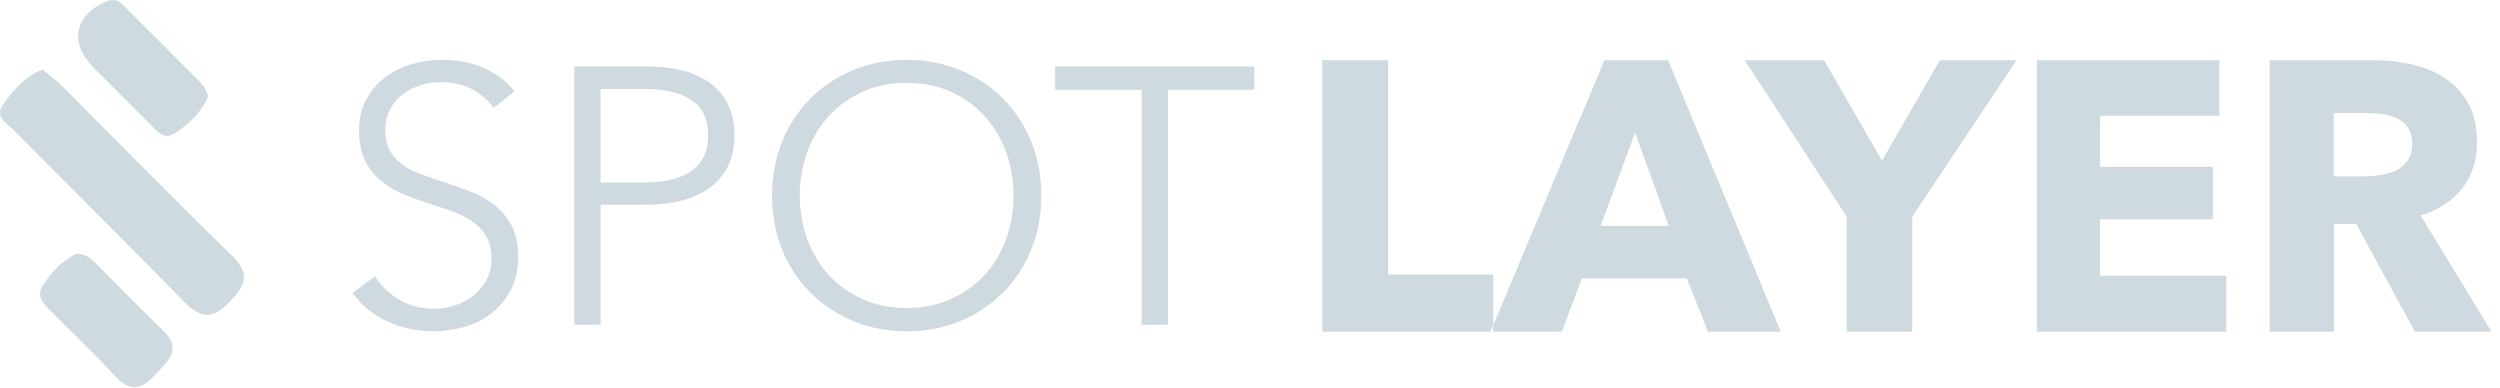
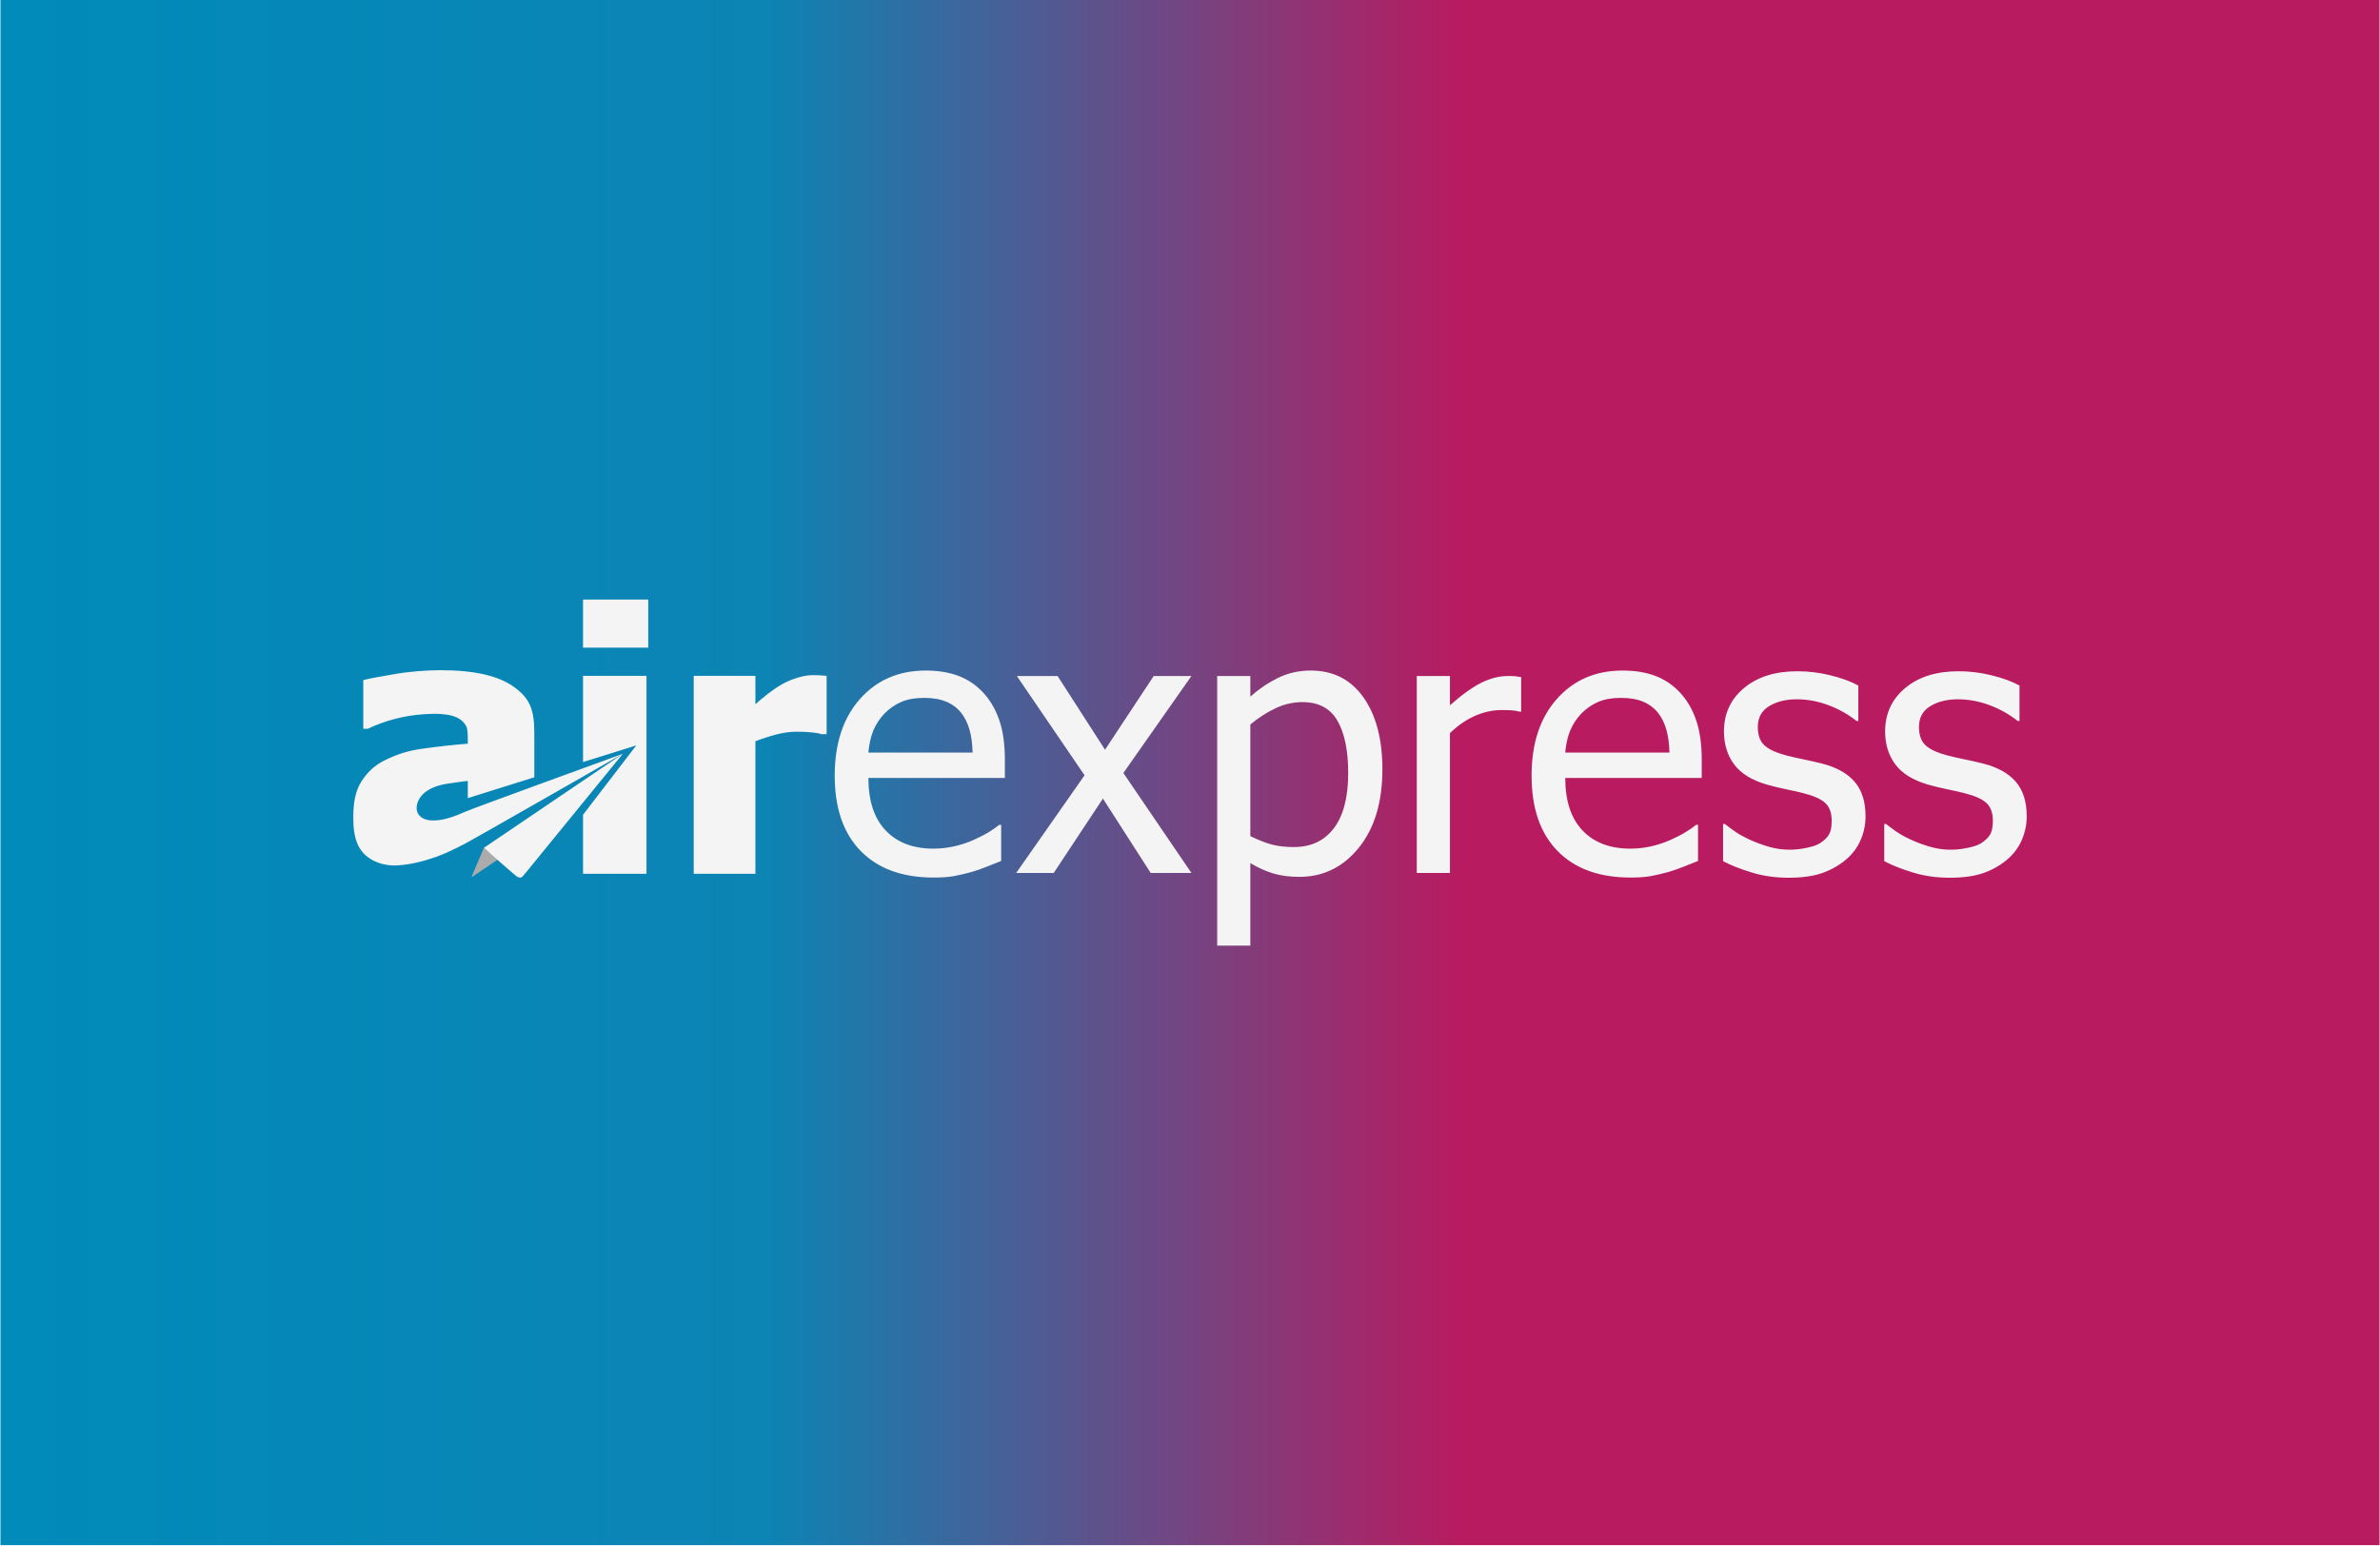
- <svg xmlns="http://www.w3.org/2000/svg" width="245px" height="38px" viewBox="0 0 245 38" version="1.1">
-   <g id="Page-1" stroke="none" stroke-width="1" fill="none" fill-rule="evenodd">
-     <g id="sl-logo-white" fill-rule="nonzero">
-       <path d="M9.382,25.807 C11.583,28.002 13.752,30.233 15.987,32.393 C17.68,34.03 16.742,35.092 15.666,36.239 L15.463,36.455 C15.396,36.527 15.328,36.6 15.261,36.674 C13.928,38.141 12.788,38.495 11.287,36.86 C9.341,34.742 7.238,32.768 5.214,30.721 C4.491,29.989 3.469,29.192 4.141,28.083 C4.964,26.723 6.084,25.533 7.464,24.884 C8.405,24.813 8.893,25.319 9.382,25.807 Z M4.167,6.822 C4.796,7.344 5.458,7.81 6.024,8.374 C11.586,13.929 17.07,19.564 22.715,25.032 C24.578,26.837 24.077,27.938 22.528,29.561 C20.827,31.342 19.643,31.223 17.996,29.531 C12.513,23.9 6.907,18.386 1.386,12.792 C0.728,12.125 -0.585,11.474 0.293,10.253 C1.288,8.871 2.392,7.506 4.167,6.822 Z M11.954,0.394 C14.593,3.003 17.219,5.624 19.819,8.272 C20.116,8.574 20.223,9.065 20.4,9.432 C19.686,11.105 18.451,12.2 17.117,13.072 C15.956,13.832 15.234,12.654 14.518,11.953 C12.694,10.17 10.892,8.364 9.104,6.544 C6.755,4.151 7.328,1.469 10.392,0.16 C11.043,-0.118 11.525,-0.03 11.954,0.394 Z" id="Combined-Shape" fill="#cfd9e0" />
-       <path d="M136.043,5.902 L136.043,26.903 L146.338,26.903 L146.337,31.874 L146.075,32.502 L129.581,32.502 L129.581,5.902 L136.043,5.902 Z M163.47,5.902 L174.515,32.502 L167.377,32.502 L165.311,27.279 L155.016,27.279 L153.063,32.502 L146.338,32.502 L146.337,31.874 L157.233,5.902 L163.47,5.902 Z M178.761,5.902 L184.434,15.745 L190.107,5.902 L197.621,5.902 L187.402,21.23 L187.402,32.502 L180.978,32.502 L180.978,21.23 L170.984,5.902 L178.761,5.902 Z M217.496,5.902 L217.496,11.349 L205.812,11.349 L205.812,16.346 L216.858,16.346 L216.858,21.493 L205.812,21.493 L205.812,27.016 L218.173,27.016 L218.173,32.502 L199.613,32.502 L199.613,5.902 L217.496,5.902 Z M232.562,5.902 L233.108,5.91 C234.195,5.942 235.259,6.071 236.3,6.296 C237.515,6.559 238.605,7.004 239.569,7.63 C240.533,8.256 241.304,9.082 241.88,10.109 C242.456,11.136 242.744,12.414 242.744,13.942 C242.744,15.745 242.255,17.26 241.278,18.488 C240.302,19.715 238.949,20.592 237.221,21.118 L237.221,21.118 L244.171,32.502 L236.657,32.502 L230.909,21.944 L228.73,21.944 L228.73,32.502 L222.418,32.502 L222.418,5.902 L232.562,5.902 Z M43.269,5.868 C44.985,5.868 46.451,6.172 47.667,6.78 C48.882,7.388 49.8,8.109 50.42,8.943 L50.42,8.943 L48.382,10.588 L48.193,10.339 C47.675,9.69 47.035,9.16 46.272,8.746 C45.414,8.282 44.378,8.049 43.162,8.049 C42.542,8.049 41.911,8.145 41.267,8.335 C40.624,8.526 40.04,8.818 39.515,9.211 C38.991,9.604 38.568,10.099 38.246,10.695 C37.924,11.291 37.763,11.994 37.763,12.804 C37.763,13.615 37.918,14.282 38.228,14.806 C38.538,15.331 38.949,15.778 39.462,16.147 C39.974,16.517 40.558,16.821 41.213,17.059 C41.869,17.297 42.554,17.536 43.269,17.774 C44.151,18.06 45.039,18.37 45.933,18.704 C46.827,19.037 47.631,19.472 48.346,20.009 C49.061,20.545 49.645,21.224 50.098,22.046 C50.551,22.869 50.777,23.912 50.777,25.175 C50.777,26.438 50.533,27.528 50.044,28.446 C49.556,29.364 48.924,30.121 48.149,30.716 C47.375,31.312 46.493,31.753 45.504,32.039 C44.515,32.325 43.519,32.468 42.518,32.468 C41.756,32.468 40.993,32.391 40.23,32.236 C39.468,32.081 38.741,31.849 38.049,31.539 C37.358,31.229 36.715,30.836 36.119,30.359 C35.523,29.882 34.998,29.334 34.546,28.714 L34.546,28.714 L36.762,27.07 L36.933,27.337 C37.466,28.125 38.178,28.793 39.068,29.34 C40.057,29.948 41.219,30.252 42.554,30.252 C43.198,30.252 43.853,30.15 44.521,29.948 C45.188,29.745 45.79,29.435 46.326,29.018 C46.862,28.601 47.303,28.089 47.649,27.481 C47.995,26.873 48.167,26.164 48.167,25.354 C48.167,24.472 47.995,23.739 47.649,23.155 C47.303,22.571 46.844,22.082 46.272,21.689 C45.7,21.296 45.045,20.968 44.306,20.706 C43.567,20.443 42.793,20.181 41.982,19.919 C41.148,19.657 40.326,19.359 39.515,19.025 C38.705,18.692 37.978,18.257 37.334,17.72 C36.691,17.184 36.172,16.523 35.779,15.736 C35.386,14.949 35.189,13.984 35.189,12.84 C35.189,11.624 35.433,10.576 35.922,9.694 C36.411,8.812 37.048,8.085 37.835,7.513 C38.621,6.941 39.491,6.524 40.445,6.262 C41.398,5.999 42.34,5.868 43.269,5.868 Z M88.854,5.868 C90.737,5.868 92.483,6.202 94.092,6.869 C95.701,7.537 97.095,8.46 98.275,9.64 C99.455,10.82 100.378,12.22 101.046,13.841 C101.713,15.462 102.047,17.238 102.047,19.168 C102.047,21.099 101.713,22.875 101.046,24.495 C100.378,26.116 99.455,27.517 98.275,28.696 C97.095,29.876 95.701,30.8 94.092,31.467 C92.483,32.135 90.737,32.468 88.854,32.468 C86.971,32.468 85.225,32.135 83.616,31.467 C82.007,30.8 80.613,29.876 79.433,28.696 C78.253,27.517 77.33,26.116 76.662,24.495 C75.995,22.875 75.661,21.099 75.661,19.168 C75.661,17.238 75.995,15.462 76.662,13.841 C77.33,12.22 78.253,10.82 79.433,9.64 C80.613,8.46 82.007,7.537 83.616,6.869 C85.225,6.202 86.971,5.868 88.854,5.868 Z M63.434,6.512 L63.911,6.518 C65.011,6.548 66.02,6.683 66.938,6.923 C67.986,7.197 68.886,7.614 69.637,8.174 C70.388,8.734 70.966,9.438 71.371,10.284 C71.776,11.13 71.979,12.125 71.979,13.269 C71.979,14.413 71.77,15.408 71.353,16.254 C70.936,17.101 70.352,17.804 69.601,18.364 C68.85,18.924 67.945,19.347 66.884,19.633 C65.823,19.919 64.649,20.062 63.362,20.062 L63.362,20.062 L58.857,20.062 L58.857,31.825 L56.283,31.825 L56.283,6.512 L63.434,6.512 Z M122.926,6.512 L122.926,8.8 L114.453,8.8 L114.453,31.825 L111.879,31.825 L111.879,8.8 L103.405,8.8 L103.405,6.512 L122.926,6.512 Z M88.854,8.121 C87.233,8.121 85.773,8.419 84.474,9.015 C83.175,9.61 82.073,10.415 81.167,11.428 C80.261,12.441 79.57,13.615 79.093,14.949 C78.617,16.284 78.378,17.691 78.378,19.168 C78.378,20.646 78.617,22.052 79.093,23.387 C79.57,24.722 80.261,25.89 81.167,26.891 C82.073,27.892 83.175,28.69 84.474,29.286 C85.773,29.882 87.233,30.18 88.854,30.18 C90.475,30.18 91.935,29.882 93.234,29.286 C94.533,28.69 95.635,27.892 96.541,26.891 C97.446,25.89 98.138,24.722 98.614,23.387 C99.091,22.052 99.329,20.646 99.329,19.168 C99.329,17.691 99.091,16.284 98.614,14.949 C98.138,13.615 97.446,12.441 96.541,11.428 C95.635,10.415 94.533,9.61 93.234,9.015 C91.935,8.419 90.475,8.121 88.854,8.121 Z M160.239,13.002 L156.857,22.132 L163.545,22.132 L160.239,13.002 Z M63.219,8.729 L58.857,8.729 L58.857,17.881 L63.219,17.881 C65.245,17.881 66.783,17.488 67.831,16.701 C68.88,15.915 69.404,14.771 69.404,13.269 C69.404,11.696 68.862,10.546 67.778,9.819 C66.693,9.092 65.174,8.729 63.219,8.729 L63.219,8.729 Z M232.111,11.086 L228.692,11.086 L228.692,17.285 L231.736,17.285 C232.262,17.285 232.8,17.242 233.351,17.154 C233.902,17.066 234.403,16.91 234.854,16.684 C235.305,16.459 235.674,16.133 235.962,15.707 C236.25,15.282 236.394,14.731 236.394,14.054 C236.394,13.428 236.263,12.921 236,12.533 C235.737,12.145 235.399,11.844 234.985,11.631 C234.572,11.418 234.109,11.274 233.595,11.199 C233.082,11.124 232.587,11.086 232.111,11.086 L232.111,11.086 Z" id="Combined-Shape" fill="#cfd9e0" />
+ <svg xmlns="http://www.w3.org/2000/svg" viewBox="0 0 853.333 554.017" height="554.017" width="853.333" xml:space="preserve" id="svg2" version="1.1">
+   <defs id="defs6">
+     <linearGradient id="linearGradient36" spreadMethod="pad" gradientTransform="matrix(639.7531,0,0,-639.7531,0.1234353,207.7564)" gradientUnits="userSpaceOnUse" y2="0" x2="1" y1="0" x1="0">
+       <stop id="stop24" offset="0" style="stop-opacity:1;stop-color:#008bba" />
+       <stop id="stop26" offset="0.323" style="stop-opacity:1;stop-color:#0c84b4" />
+       <stop id="stop28" offset="0.324" style="stop-opacity:1;stop-color:#0c84b4" />
+       <stop id="stop30" offset="0.613" style="stop-opacity:1;stop-color:#b81b60" />
+       <stop id="stop32" offset="0.994" style="stop-opacity:1;stop-color:#b81b60" />
+       <stop id="stop34" offset="1" style="stop-opacity:1;stop-color:#b81b60" />
+     </linearGradient>
+     <clipPath id="clipPath46" clipPathUnits="userSpaceOnUse">
+       <path id="path44" d="M 0,415.513 H 640 V 0 H 0 Z" />
+     </clipPath>
+     <clipPath id="clipPath58" clipPathUnits="userSpaceOnUse">
+       <path id="path56" d="m 126.906,187.545 h 6.839 v -7.769 h -6.839 z" />
+     </clipPath>
+   </defs>
+   <g transform="matrix(1.333333,0,0,-1.333333,0,554.0173)" id="g10">
+     <g id="g12">
+       <g id="g14">
+         <g id="g20">
+           <g id="g22">
+             <path id="path38" style="fill:url(#linearGradient36);stroke:none" d="M 0.123,0 H 639.876 V 415.513 H 0.123 Z" />
+           </g>
+         </g>
+       </g>
+     </g>
+     <g id="g40">
+       <g clip-path="url(#clipPath46)" id="g42">
+         <g transform="translate(524.2781,179.4765)" id="g48">
+           <path id="path50" style="fill:#f4f4f4;fill-opacity:1;fill-rule:nonzero;stroke:none" d="m 0,0 c -3.541,0 -6.851,0.476 -9.934,1.424 -3.082,0.948 -5.635,1.959 -7.657,3.035 v 10.004 h 0.473 c 0.758,-0.601 1.651,-1.265 2.68,-1.992 1.027,-0.728 2.394,-1.486 4.101,-2.276 1.517,-0.696 3.185,-1.311 5.003,-1.85 1.816,-0.537 3.706,-0.805 5.665,-0.805 1.424,0 2.942,0.166 4.552,0.498 1.614,0.332 2.815,0.751 3.604,1.256 1.107,0.728 1.905,1.501 2.396,2.324 0.488,0.821 0.735,2.054 0.735,3.698 0,2.117 -0.578,3.715 -1.732,4.789 -1.154,1.075 -3.199,1.975 -6.141,2.703 -1.138,0.285 -2.623,0.617 -4.456,0.997 -1.833,0.379 -3.526,0.789 -5.074,1.231 -4.047,1.17 -6.987,2.979 -8.819,5.43 -1.834,2.45 -2.751,5.413 -2.751,8.891 0,4.773 1.802,8.661 5.406,11.664 3.604,3.004 8.393,4.505 14.367,4.505 2.941,0 5.895,-0.363 8.867,-1.091 2.971,-0.727 5.468,-1.643 7.492,-2.749 v -9.532 h -0.474 c -2.276,1.802 -4.813,3.225 -7.61,4.268 -2.798,1.043 -5.62,1.564 -8.465,1.564 -2.939,0 -5.422,-0.616 -7.444,-1.849 -2.023,-1.232 -3.035,-3.099 -3.035,-5.595 0,-2.213 0.6,-3.865 1.802,-4.955 1.201,-1.091 3.13,-1.984 5.785,-2.678 1.328,-0.349 2.806,-0.689 4.434,-1.02 1.627,-0.333 3.343,-0.719 5.144,-1.163 3.919,-0.979 6.868,-2.607 8.843,-4.883 1.976,-2.276 2.965,-5.375 2.965,-9.294 0,-2.276 -0.451,-4.434 -1.353,-6.472 C 18.469,8.038 17.149,6.291 15.411,4.838 13.515,3.256 11.371,2.056 8.986,1.234 6.599,0.411 3.604,0 0,0 m -43.339,0 c -3.541,0 -6.851,0.476 -9.934,1.424 -3.082,0.948 -5.635,1.959 -7.657,3.035 v 10.004 h 0.473 c 0.758,-0.601 1.651,-1.265 2.68,-1.992 1.027,-0.728 2.394,-1.486 4.101,-2.276 1.517,-0.696 3.185,-1.311 5.003,-1.85 1.816,-0.537 3.706,-0.805 5.665,-0.805 1.424,0 2.941,0.166 4.552,0.498 1.614,0.332 2.815,0.751 3.604,1.256 1.107,0.728 1.905,1.501 2.396,2.324 0.488,0.821 0.735,2.054 0.735,3.698 0,2.117 -0.578,3.715 -1.732,4.789 -1.154,1.075 -3.2,1.975 -6.141,2.703 -1.138,0.285 -2.623,0.617 -4.456,0.997 -1.833,0.379 -3.526,0.789 -5.074,1.231 -4.047,1.17 -6.987,2.979 -8.819,5.43 -1.834,2.45 -2.751,5.413 -2.751,8.891 0,4.773 1.802,8.661 5.406,11.664 3.604,3.004 8.393,4.505 14.366,4.505 2.942,0 5.896,-0.363 8.868,-1.091 2.971,-0.727 5.468,-1.643 7.492,-2.749 v -9.532 h -0.474 c -2.276,1.802 -4.813,3.225 -7.61,4.268 -2.798,1.043 -5.62,1.564 -8.465,1.564 -2.939,0 -5.422,-0.616 -7.444,-1.849 -2.023,-1.232 -3.035,-3.099 -3.035,-5.595 0,-2.213 0.6,-3.865 1.802,-4.955 1.201,-1.091 3.13,-1.984 5.785,-2.678 1.328,-0.349 2.806,-0.689 4.434,-1.02 1.627,-0.333 3.342,-0.719 5.144,-1.163 3.919,-0.979 6.868,-2.607 8.843,-4.883 1.976,-2.276 2.965,-5.375 2.965,-9.294 0,-2.276 -0.451,-4.434 -1.353,-6.472 -0.9,-2.039 -2.22,-3.786 -3.958,-5.239 -1.896,-1.582 -4.04,-2.782 -6.425,-3.604 C -36.74,0.411 -39.735,0 -43.339,0 m -32.007,33.667 c -0.063,2.402 -0.347,4.472 -0.852,6.211 -0.506,1.738 -1.234,3.209 -2.183,4.411 -1.042,1.328 -2.378,2.339 -4.006,3.035 -1.628,0.694 -3.643,1.041 -6.046,1.041 -2.37,0 -4.386,-0.354 -6.045,-1.066 -1.66,-0.711 -3.17,-1.747 -4.528,-3.106 -1.328,-1.391 -2.341,-2.932 -3.035,-4.623 -0.696,-1.692 -1.138,-3.659 -1.328,-5.903 z M -85.778,0.048 c -8.439,0 -14.991,2.378 -19.654,7.136 -4.663,4.758 -6.993,11.514 -6.993,20.271 0,8.63 2.259,15.497 6.78,20.602 4.52,5.105 10.432,7.659 17.734,7.659 3.287,0 6.195,-0.475 8.725,-1.423 2.528,-0.948 4.741,-2.435 6.638,-4.457 1.897,-2.024 3.35,-4.497 4.363,-7.42 1.011,-2.926 1.517,-6.505 1.517,-10.742 v -4.835 h -36.701 c 0,-6.165 1.548,-10.875 4.647,-14.131 3.097,-3.255 7.381,-4.883 12.851,-4.883 1.959,0 3.879,0.22 5.76,0.663 1.88,0.442 3.58,1.011 5.097,1.707 1.613,0.727 2.971,1.43 4.078,2.11 1.106,0.68 2.022,1.32 2.751,1.92 h 0.522 v -9.72 c -1.045,-0.411 -2.34,-0.925 -3.89,-1.54 -1.548,-0.617 -2.938,-1.099 -4.172,-1.448 -1.738,-0.472 -3.311,-0.836 -4.717,-1.09 -1.408,-0.252 -3.185,-0.379 -5.336,-0.379 m -29.445,44.62 h -0.474 c -0.664,0.19 -1.367,0.308 -2.11,0.355 -0.744,0.048 -1.635,0.071 -2.68,0.071 -2.402,0 -4.788,-0.522 -7.159,-1.564 -2.371,-1.044 -4.616,-2.592 -6.733,-4.648 V 1.281 h -8.915 v 52.964 h 8.915 v -7.87 c 3.255,2.876 6.092,4.907 8.511,6.093 2.418,1.185 4.765,1.777 7.041,1.777 0.917,0 1.604,-0.023 2.063,-0.07 0.458,-0.048 0.972,-0.12 1.541,-0.213 z m -46.515,-16.501 c 0,6.037 -0.966,10.724 -2.893,14.059 -1.929,3.334 -5.059,5.001 -9.389,5.001 -2.53,0 -4.971,-0.56 -7.326,-1.682 -2.356,-1.123 -4.592,-2.569 -6.709,-4.339 V 11.19 c 2.338,-1.138 4.339,-1.912 5.997,-2.322 1.661,-0.412 3.565,-0.616 5.715,-0.616 4.615,0 8.203,1.689 10.763,5.073 2.561,3.382 3.842,8.329 3.842,14.842 m 9.197,0.995 c 0,-8.819 -2.11,-15.846 -6.329,-21.076 -4.221,-5.232 -9.555,-7.848 -16.003,-7.848 -2.625,0 -4.948,0.3 -6.97,0.9 -2.024,0.601 -4.095,1.533 -6.212,2.798 v -22.191 h -8.915 v 72.5 h 8.915 v -5.547 c 2.211,1.991 4.67,3.659 7.373,5.003 2.702,1.342 5.649,2.015 8.843,2.015 6.07,0 10.803,-2.403 14.202,-7.208 3.398,-4.806 5.096,-11.254 5.096,-19.346 M -203.893,1.281 h -10.954 l -12.849,20.01 -13.228,-20.01 h -10.101 l 18.398,26.269 -18.208,26.695 h 10.952 l 12.756,-19.819 13.087,19.819 h 10.147 l -18.303,-26.078 z m -58.845,32.386 c -0.062,2.402 -0.347,4.472 -0.852,6.211 -0.506,1.738 -1.234,3.209 -2.182,4.411 -1.042,1.328 -2.379,2.339 -4.007,3.035 -1.628,0.694 -3.643,1.041 -6.046,1.041 -2.369,0 -4.385,-0.354 -6.044,-1.066 -1.661,-0.711 -3.171,-1.747 -4.529,-3.106 -1.328,-1.391 -2.34,-2.932 -3.035,-4.623 -0.696,-1.692 -1.138,-3.659 -1.327,-5.903 z M -273.169,0.048 c -8.439,0 -14.991,2.378 -19.654,7.136 -4.663,4.758 -6.993,11.514 -6.993,20.271 0,8.63 2.258,15.497 6.78,20.602 4.52,5.105 10.431,7.659 17.734,7.659 3.287,0 6.194,-0.475 8.724,-1.423 2.529,-0.948 4.742,-2.435 6.639,-4.457 1.896,-2.024 3.349,-4.497 4.362,-7.42 1.011,-2.926 1.517,-6.505 1.517,-10.742 v -4.835 h -36.7 c 0,-6.165 1.548,-10.875 4.646,-14.131 3.098,-3.255 7.381,-4.883 12.851,-4.883 1.96,0 3.88,0.22 5.76,0.663 1.881,0.442 3.581,1.011 5.098,1.707 1.612,0.727 2.97,1.43 4.078,2.11 1.106,0.68 2.022,1.32 2.75,1.92 h 0.522 v -9.72 c -1.044,-0.411 -2.34,-0.925 -3.889,-1.54 -1.548,-0.617 -2.939,-1.099 -4.173,-1.448 -1.738,-0.472 -3.31,-0.836 -4.717,-1.09 -1.408,-0.252 -3.185,-0.379 -5.335,-0.379 m -120.944,8.021 c 0.009,-0.007 0,0 0,0 L -397.35,0.5 c -0.075,-0.189 0.059,-0.25 0.163,-0.156 l 6.654,4.49 c 0,0 4.784,-4.171 5.07,-4.381 0.253,-0.187 0.539,-0.347 0.856,-0.39 0.313,-0.043 0.606,0 0.819,0.245 0.236,0.271 0.474,0.541 0.709,0.813 0.494,0.571 26.276,32.2 26.276,32.2 0,0 -37.251,-25.21 -37.31,-25.252 m -4.87,9.761 c -2.948,-1.291 -6.449,-2.733 -9.75,-2.373 -1.337,0.146 -2.666,0.735 -3.248,2.017 -0.64,1.407 -0.053,3.168 0.857,4.329 1.882,2.4 5.026,3.215 7.916,3.601 0.368,0.049 3.874,0.578 4.726,0.641 v -4.64 l 17.884,5.609 v 11.88 c 0,6.256 -1.172,9.291 -5.359,12.341 -4.205,3.063 -10.727,4.588 -19.953,4.574 -3.824,-0.005 -8.594,-0.391 -12.357,-1.064 -3.406,-0.609 -6.616,-1.139 -8.32,-1.59 v -6.681 -3.083 -3.329 c 0.241,0.005 1.221,0 1.221,0 4.59,2.209 9.794,3.545 14.874,3.893 2.01,0.138 4.027,0.221 6.03,-0.054 1.884,-0.258 3.899,-0.819 5.091,-2.427 0.296,-0.399 0.59,-0.868 0.682,-1.353 0.233,-1.238 0.207,-2.541 0.207,-3.792 v -0.284 c -4.259,-0.317 -7.893,-0.759 -12.064,-1.327 -4.171,-0.569 -7.06,-1.581 -10.061,-3.034 -2.971,-1.421 -4.897,-3.349 -6.476,-5.782 -1.581,-2.434 -2.195,-5.625 -2.195,-9.574 0,-2.676 0.197,-5.495 1.455,-7.911 1.963,-3.772 6.501,-5.36 10.55,-5.091 3.489,0.232 6.937,1.109 10.217,2.268 2.662,0.939 5.178,2.206 7.683,3.495 2.601,1.338 42.185,24.011 42.57,24.232 0,0 -39.887,-14.488 -42.18,-15.491 m 93.385,36.652 c -1.422,0 -2.931,-0.261 -4.527,-0.783 -1.595,-0.52 -2.994,-1.144 -4.194,-1.871 -1.107,-0.633 -2.33,-1.478 -3.673,-2.536 -1.343,-1.058 -2.393,-1.936 -3.152,-2.631 v 7.632 h -16.588 V 1.067 h 16.588 v 35.641 c 1.801,0.695 3.658,1.295 5.57,1.801 1.91,0.505 3.736,0.759 5.473,0.759 1.454,0 2.781,-0.056 3.981,-0.167 1.202,-0.11 2.117,-0.277 2.75,-0.497 h 1.374 v 15.689 c -0.538,0.063 -1.137,0.109 -1.801,0.141 -0.664,0.031 -1.264,0.048 -1.801,0.048 m -61.899,7.394 h 17.536 v 12.938 h -17.536 z m 0,-7.583 h 17.063 V 1.067 h -17.063 v 15.862 l 14.32,18.654 -14.32,-4.481 z" />
+         </g>
+         <g id="g52">
+           <g id="g54" />
+           <g id="g66">
+             <g style="opacity:0.3" id="g64" clip-path="url(#clipPath58)">
+               <g id="g62" transform="translate(130.1649,187.5447)">
+                 <path id="path60" style="fill:#000000;fill-opacity:1;fill-rule:nonzero;stroke:none" d="m 0,0 -3.237,-7.569 c -0.075,-0.189 0.059,-0.25 0.163,-0.156 l 6.654,4.49 z" />
+               </g>
+             </g>
+           </g>
+         </g>
+       </g>
    </g>
  </g>
</svg>
